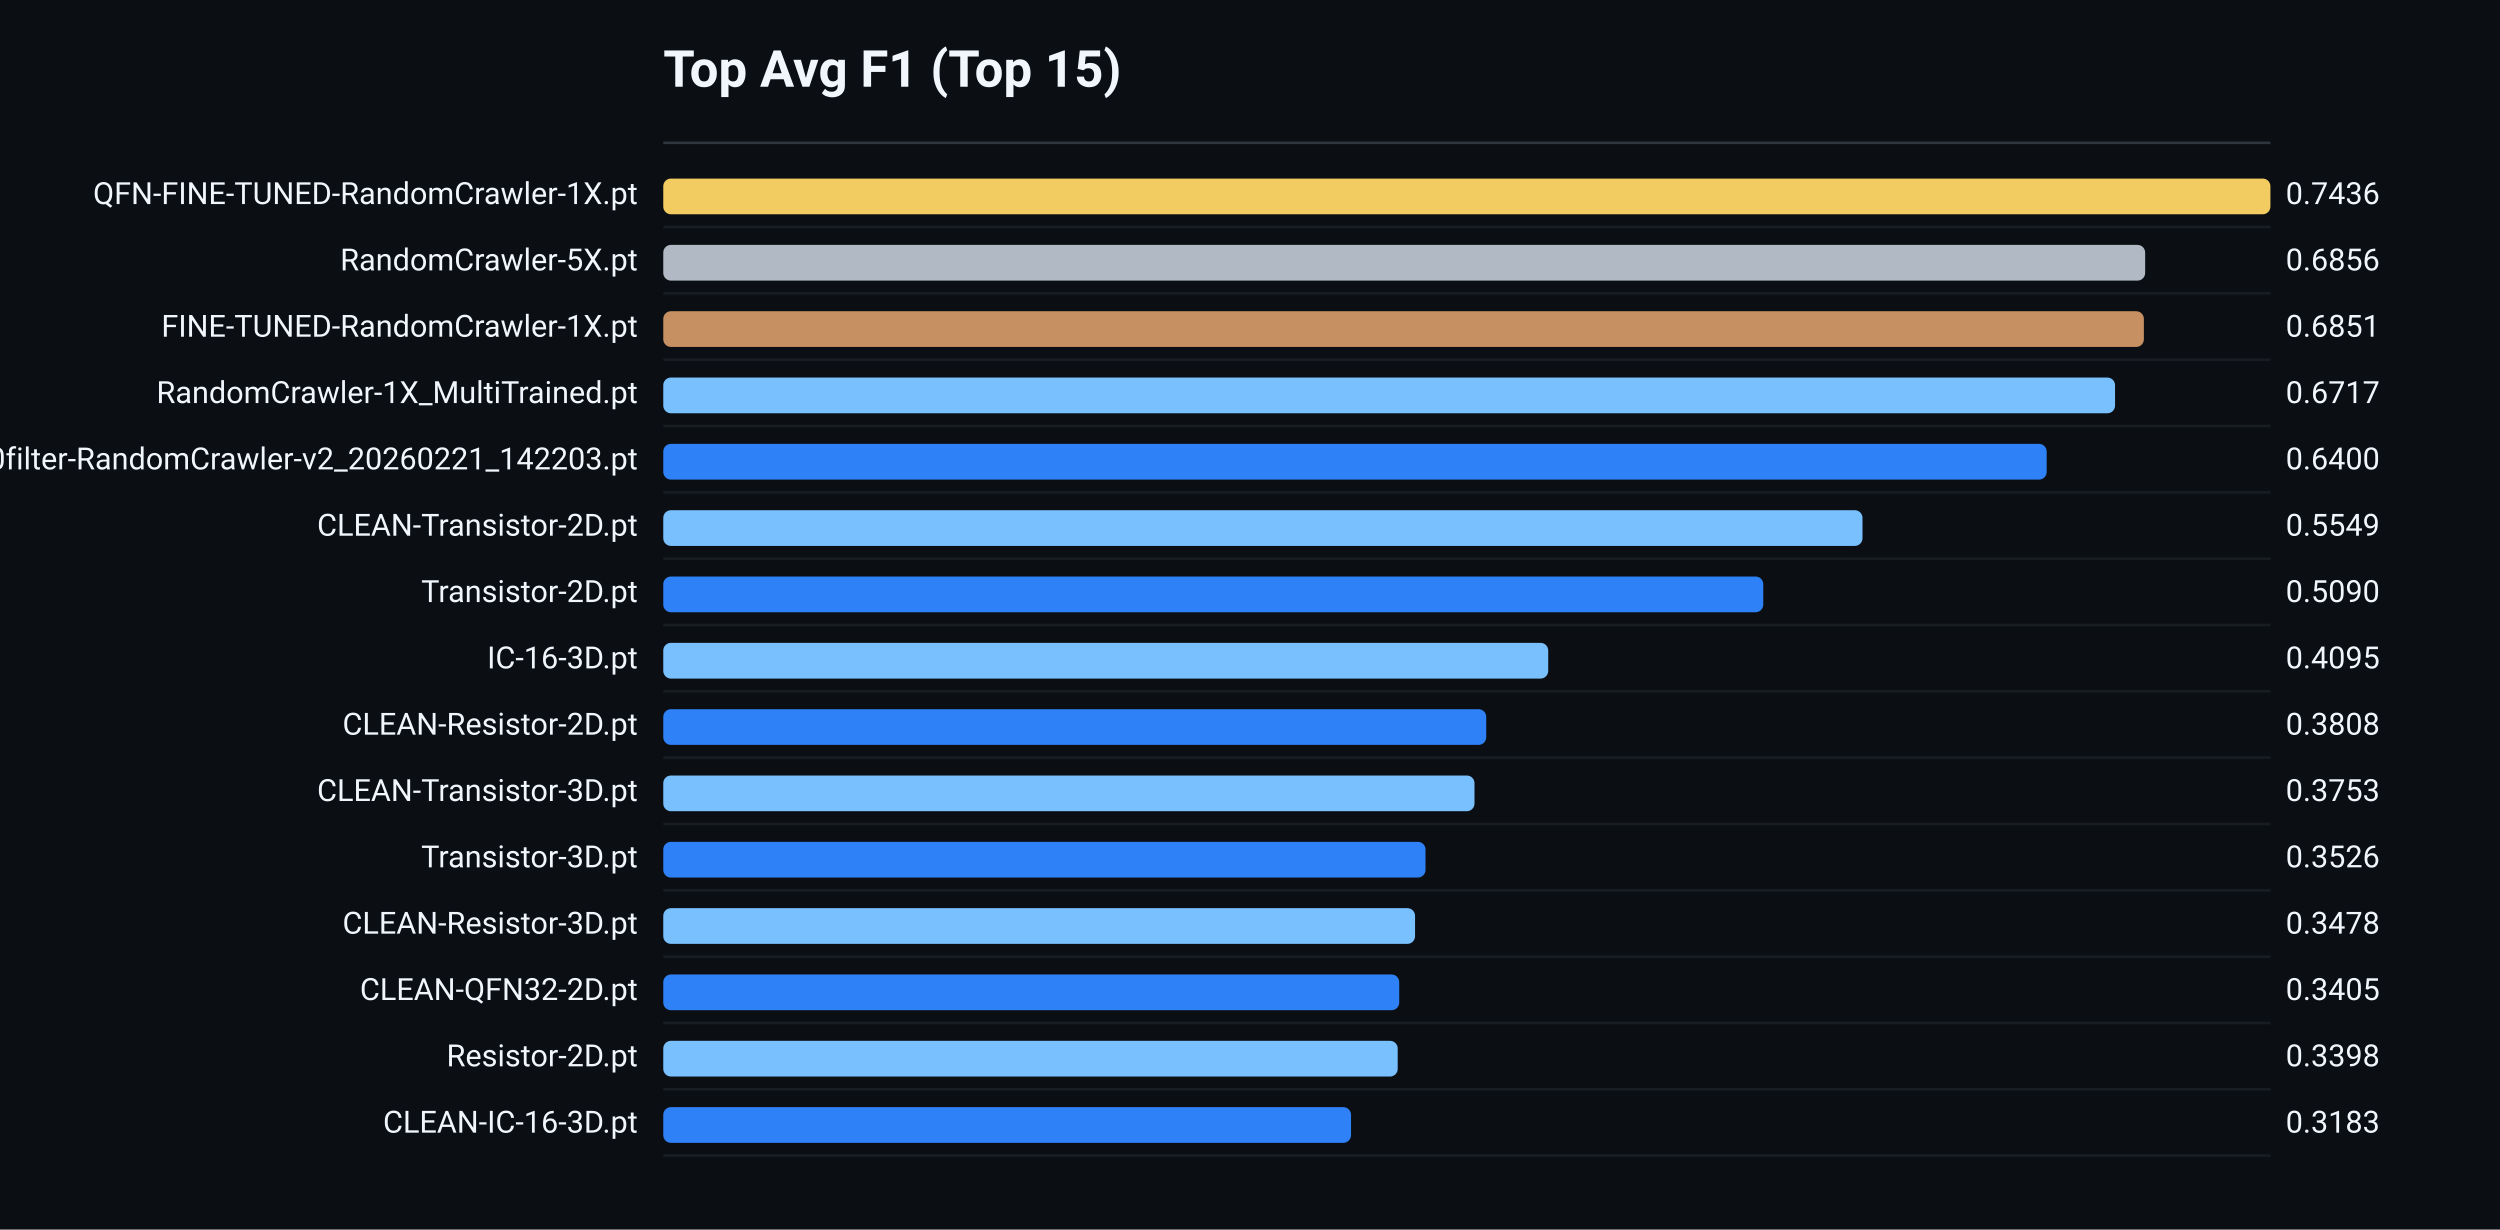
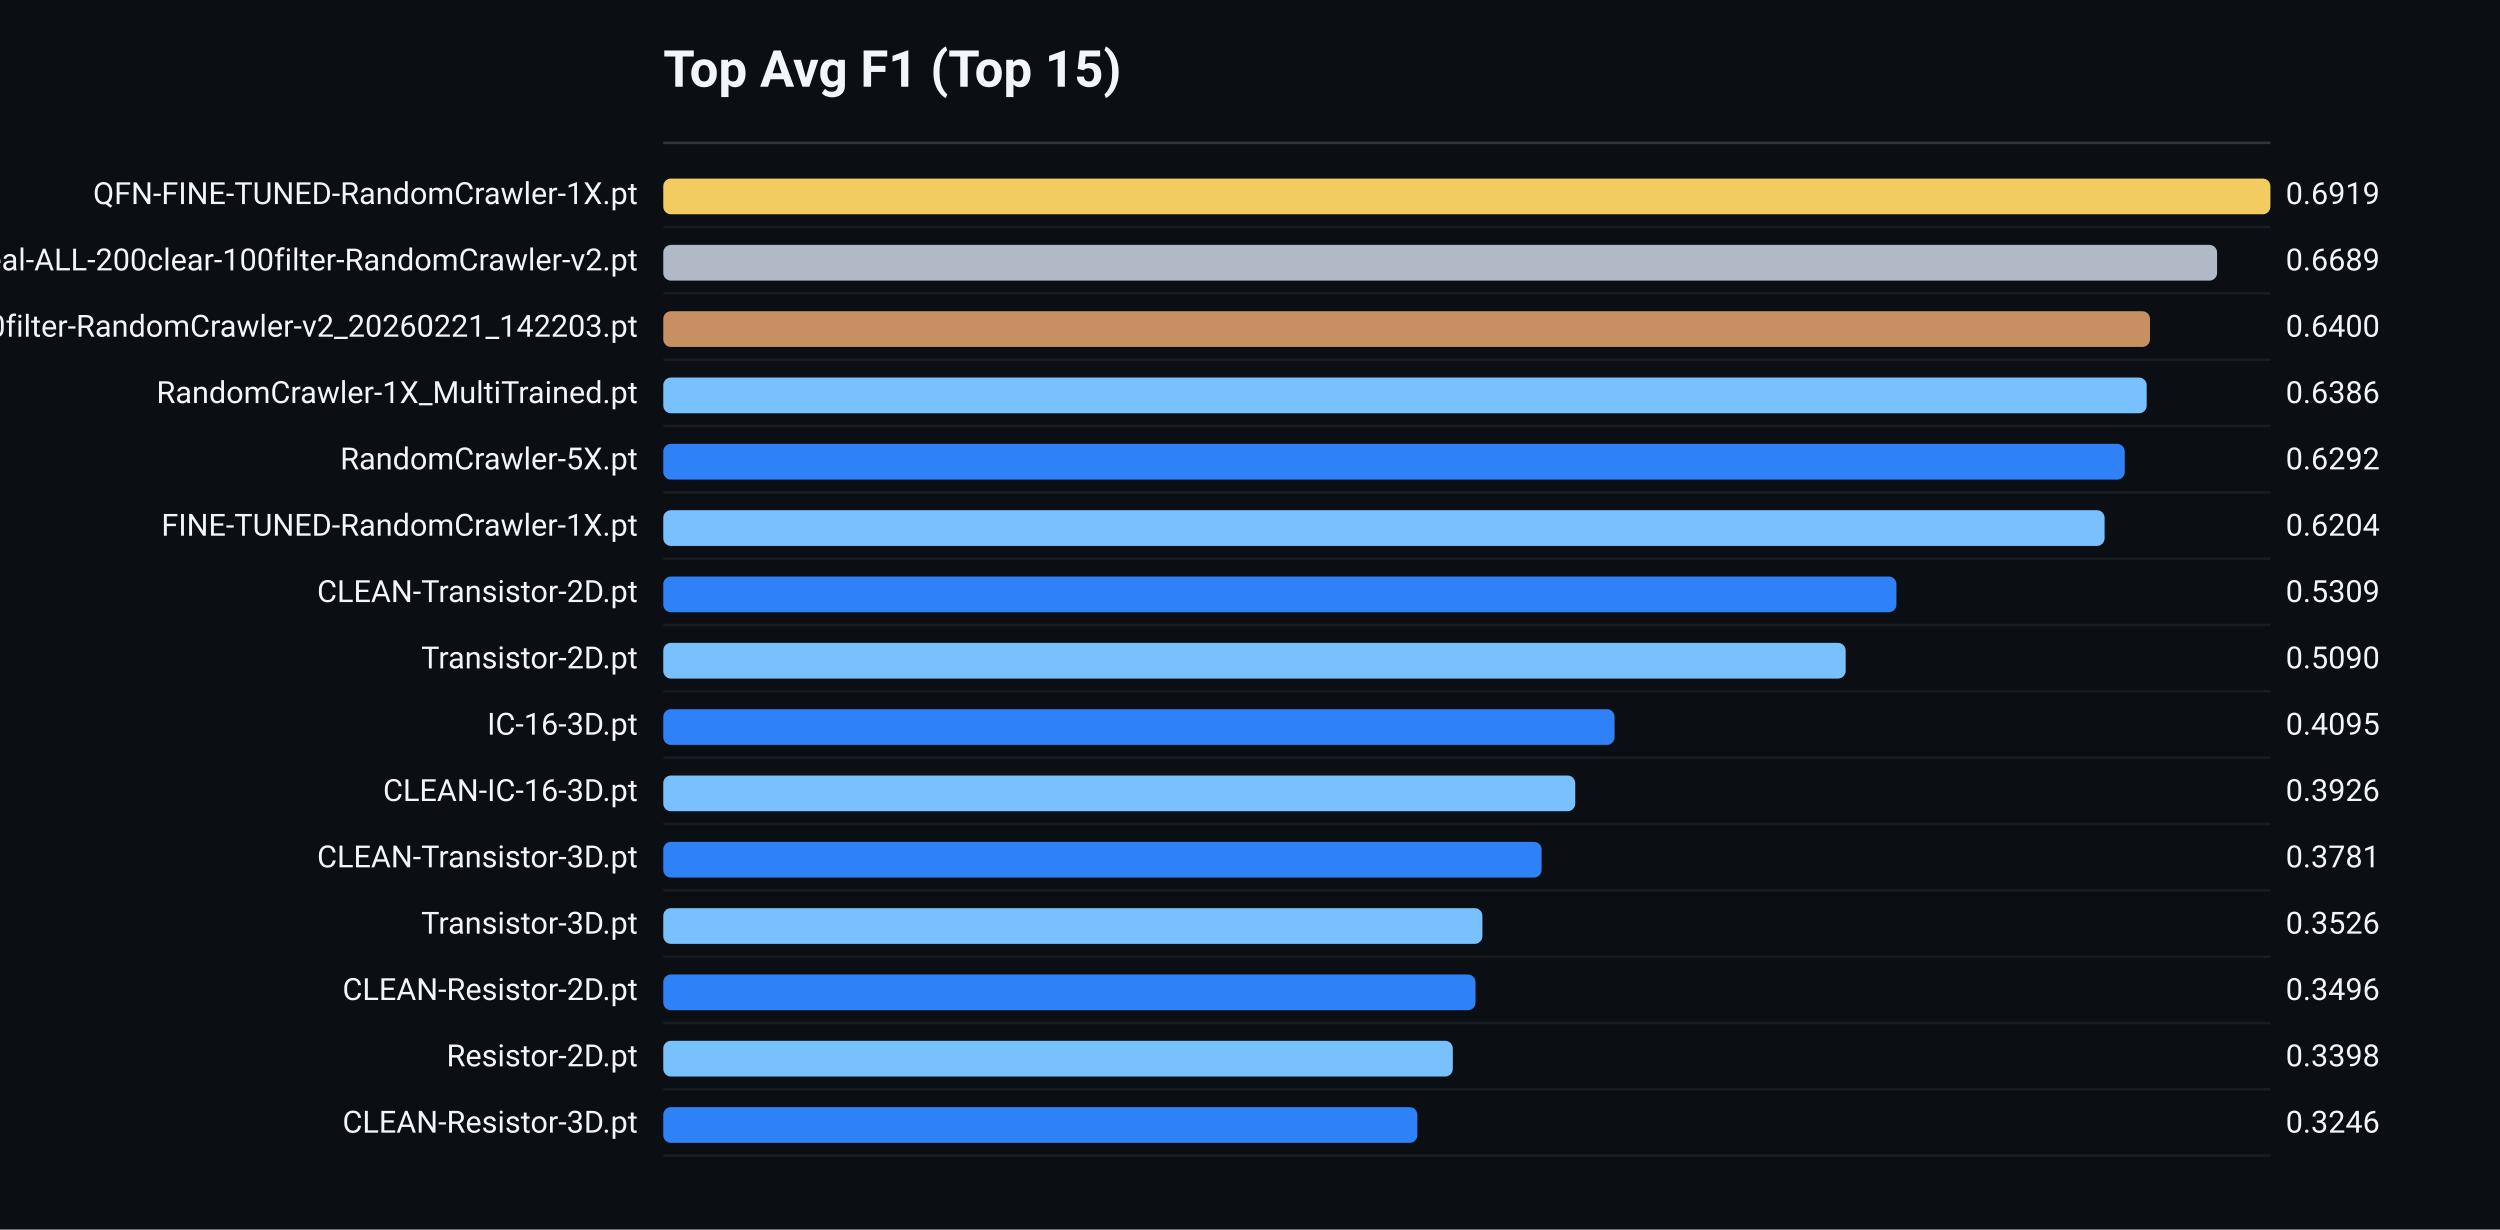
<svg xmlns="http://www.w3.org/2000/svg" width="980" height="482" viewBox="0 0 980 482">
  <rect x="0" y="0" width="980" height="482" fill="#0b0f14" />
  <text x="260" y="34" font-family="ui-sans-serif, system-ui, -apple-system, Segoe UI, Roboto, Arial" font-size="20" font-weight="700" fill="#f0f6fc">Top Avg F1 (Top 15)</text>
  <line x1="260" y1="56" x2="890" y2="56" stroke="#30363d" stroke-width="1" />
  <line x1="260" y1="89" x2="890" y2="89" stroke="#30363d" stroke-width="1" opacity="0.35" />
  <text x="250" y="80" text-anchor="end" font-family="ui-sans-serif, system-ui, -apple-system, Segoe UI, Roboto, Arial" font-size="12" fill="#f0f6fc">QFN-FINE-TUNED-RandomCrawler-1X.pt</text>
  <rect x="260" y="70.0" width="630.0" height="14" rx="3" fill="#f2cc60" />
-   <text x="896" y="80" text-anchor="start" font-family="ui-sans-serif, system-ui, -apple-system, Segoe UI, Roboto, Arial" font-size="12" fill="#f0f6fc">0.7436</text>
+   <text x="896" y="80" text-anchor="start" font-family="ui-sans-serif, system-ui, -apple-system, Segoe UI, Roboto, Arial" font-size="12" fill="#f0f6fc">0.6919</text>
  <line x1="260" y1="115" x2="890" y2="115" stroke="#30363d" stroke-width="1" opacity="0.35" />
-   <text x="250" y="106" text-anchor="end" font-family="ui-sans-serif, system-ui, -apple-system, Segoe UI, Roboto, Arial" font-size="12" fill="#f0f6fc">RandomCrawler-5X.pt</text>
-   <rect x="260" y="96.0" width="580.9" height="14" rx="3" fill="#b1bac4" />
-   <text x="896" y="106" text-anchor="start" font-family="ui-sans-serif, system-ui, -apple-system, Segoe UI, Roboto, Arial" font-size="12" fill="#f0f6fc">0.6856</text>
+   <text x="250" y="106" text-anchor="end" font-family="ui-sans-serif, system-ui, -apple-system, Segoe UI, Roboto, Arial" font-size="12" fill="#f0f6fc">Real-ALL-200clear-100filter-RandomCrawler-v2.pt</text>
+   <rect x="260" y="96.0" width="609.1" height="14" rx="3" fill="#b1bac4" />
+   <text x="896" y="106" text-anchor="start" font-family="ui-sans-serif, system-ui, -apple-system, Segoe UI, Roboto, Arial" font-size="12" fill="#f0f6fc">0.6689</text>
  <line x1="260" y1="141" x2="890" y2="141" stroke="#30363d" stroke-width="1" opacity="0.35" />
-   <text x="250" y="132" text-anchor="end" font-family="ui-sans-serif, system-ui, -apple-system, Segoe UI, Roboto, Arial" font-size="12" fill="#f0f6fc">FINE-TUNED-RandomCrawler-1X.pt</text>
-   <rect x="260" y="122.0" width="580.4" height="14" rx="3" fill="#c69063" />
-   <text x="896" y="132" text-anchor="start" font-family="ui-sans-serif, system-ui, -apple-system, Segoe UI, Roboto, Arial" font-size="12" fill="#f0f6fc">0.6851</text>
+   <text x="250" y="132" text-anchor="end" font-family="ui-sans-serif, system-ui, -apple-system, Segoe UI, Roboto, Arial" font-size="12" fill="#f0f6fc">Real-ALL-200clear-100filter-RandomCrawler-v2_20260221_142203.pt</text>
+   <rect x="260" y="122.0" width="582.8" height="14" rx="3" fill="#c69063" />
+   <text x="896" y="132" text-anchor="start" font-family="ui-sans-serif, system-ui, -apple-system, Segoe UI, Roboto, Arial" font-size="12" fill="#f0f6fc">0.6400</text>
  <line x1="260" y1="167" x2="890" y2="167" stroke="#30363d" stroke-width="1" opacity="0.35" />
  <text x="250" y="158" text-anchor="end" font-family="ui-sans-serif, system-ui, -apple-system, Segoe UI, Roboto, Arial" font-size="12" fill="#f0f6fc">RandomCrawler-1X_MultiTrained.pt</text>
-   <rect x="260" y="148.0" width="569.1" height="14" rx="3" fill="#79c0ff" />
-   <text x="896" y="158" text-anchor="start" font-family="ui-sans-serif, system-ui, -apple-system, Segoe UI, Roboto, Arial" font-size="12" fill="#f0f6fc">0.6717</text>
+   <rect x="260" y="148.0" width="581.5" height="14" rx="3" fill="#79c0ff" />
+   <text x="896" y="158" text-anchor="start" font-family="ui-sans-serif, system-ui, -apple-system, Segoe UI, Roboto, Arial" font-size="12" fill="#f0f6fc">0.6386</text>
  <line x1="260" y1="193" x2="890" y2="193" stroke="#30363d" stroke-width="1" opacity="0.35" />
-   <text x="250" y="184" text-anchor="end" font-family="ui-sans-serif, system-ui, -apple-system, Segoe UI, Roboto, Arial" font-size="12" fill="#f0f6fc">Real-ALL-200clear-100filter-RandomCrawler-v2_20260221_142203.pt</text>
-   <rect x="260" y="174.0" width="542.3" height="14" rx="3" fill="#2f81f7" />
-   <text x="896" y="184" text-anchor="start" font-family="ui-sans-serif, system-ui, -apple-system, Segoe UI, Roboto, Arial" font-size="12" fill="#f0f6fc">0.6400</text>
+   <text x="250" y="184" text-anchor="end" font-family="ui-sans-serif, system-ui, -apple-system, Segoe UI, Roboto, Arial" font-size="12" fill="#f0f6fc">RandomCrawler-5X.pt</text>
+   <rect x="260" y="174.0" width="572.9" height="14" rx="3" fill="#2f81f7" />
+   <text x="896" y="184" text-anchor="start" font-family="ui-sans-serif, system-ui, -apple-system, Segoe UI, Roboto, Arial" font-size="12" fill="#f0f6fc">0.6292</text>
  <line x1="260" y1="219" x2="890" y2="219" stroke="#30363d" stroke-width="1" opacity="0.35" />
-   <text x="250" y="210" text-anchor="end" font-family="ui-sans-serif, system-ui, -apple-system, Segoe UI, Roboto, Arial" font-size="12" fill="#f0f6fc">CLEAN-Transistor-2D.pt</text>
-   <rect x="260" y="200.0" width="470.1" height="14" rx="3" fill="#79c0ff" />
-   <text x="896" y="210" text-anchor="start" font-family="ui-sans-serif, system-ui, -apple-system, Segoe UI, Roboto, Arial" font-size="12" fill="#f0f6fc">0.5549</text>
+   <text x="250" y="210" text-anchor="end" font-family="ui-sans-serif, system-ui, -apple-system, Segoe UI, Roboto, Arial" font-size="12" fill="#f0f6fc">FINE-TUNED-RandomCrawler-1X.pt</text>
+   <rect x="260" y="200.0" width="565.0" height="14" rx="3" fill="#79c0ff" />
+   <text x="896" y="210" text-anchor="start" font-family="ui-sans-serif, system-ui, -apple-system, Segoe UI, Roboto, Arial" font-size="12" fill="#f0f6fc">0.6204</text>
  <line x1="260" y1="245" x2="890" y2="245" stroke="#30363d" stroke-width="1" opacity="0.35" />
-   <text x="250" y="236" text-anchor="end" font-family="ui-sans-serif, system-ui, -apple-system, Segoe UI, Roboto, Arial" font-size="12" fill="#f0f6fc">Transistor-2D.pt</text>
-   <rect x="260" y="226.0" width="431.2" height="14" rx="3" fill="#2f81f7" />
-   <text x="896" y="236" text-anchor="start" font-family="ui-sans-serif, system-ui, -apple-system, Segoe UI, Roboto, Arial" font-size="12" fill="#f0f6fc">0.5090</text>
+   <text x="250" y="236" text-anchor="end" font-family="ui-sans-serif, system-ui, -apple-system, Segoe UI, Roboto, Arial" font-size="12" fill="#f0f6fc">CLEAN-Transistor-2D.pt</text>
+   <rect x="260" y="226.0" width="483.4" height="14" rx="3" fill="#2f81f7" />
+   <text x="896" y="236" text-anchor="start" font-family="ui-sans-serif, system-ui, -apple-system, Segoe UI, Roboto, Arial" font-size="12" fill="#f0f6fc">0.5309</text>
  <line x1="260" y1="271" x2="890" y2="271" stroke="#30363d" stroke-width="1" opacity="0.35" />
-   <text x="250" y="262" text-anchor="end" font-family="ui-sans-serif, system-ui, -apple-system, Segoe UI, Roboto, Arial" font-size="12" fill="#f0f6fc">IC-16-3D.pt</text>
-   <rect x="260" y="252.0" width="346.9" height="14" rx="3" fill="#79c0ff" />
-   <text x="896" y="262" text-anchor="start" font-family="ui-sans-serif, system-ui, -apple-system, Segoe UI, Roboto, Arial" font-size="12" fill="#f0f6fc">0.4095</text>
+   <text x="250" y="262" text-anchor="end" font-family="ui-sans-serif, system-ui, -apple-system, Segoe UI, Roboto, Arial" font-size="12" fill="#f0f6fc">Transistor-2D.pt</text>
+   <rect x="260" y="252.0" width="463.5" height="14" rx="3" fill="#79c0ff" />
+   <text x="896" y="262" text-anchor="start" font-family="ui-sans-serif, system-ui, -apple-system, Segoe UI, Roboto, Arial" font-size="12" fill="#f0f6fc">0.5090</text>
  <line x1="260" y1="297" x2="890" y2="297" stroke="#30363d" stroke-width="1" opacity="0.35" />
-   <text x="250" y="288" text-anchor="end" font-family="ui-sans-serif, system-ui, -apple-system, Segoe UI, Roboto, Arial" font-size="12" fill="#f0f6fc">CLEAN-Resistor-2D.pt</text>
-   <rect x="260" y="278.0" width="322.6" height="14" rx="3" fill="#2f81f7" />
-   <text x="896" y="288" text-anchor="start" font-family="ui-sans-serif, system-ui, -apple-system, Segoe UI, Roboto, Arial" font-size="12" fill="#f0f6fc">0.3808</text>
+   <text x="250" y="288" text-anchor="end" font-family="ui-sans-serif, system-ui, -apple-system, Segoe UI, Roboto, Arial" font-size="12" fill="#f0f6fc">IC-16-3D.pt</text>
+   <rect x="260" y="278.0" width="372.9" height="14" rx="3" fill="#2f81f7" />
+   <text x="896" y="288" text-anchor="start" font-family="ui-sans-serif, system-ui, -apple-system, Segoe UI, Roboto, Arial" font-size="12" fill="#f0f6fc">0.4095</text>
  <line x1="260" y1="323" x2="890" y2="323" stroke="#30363d" stroke-width="1" opacity="0.35" />
-   <text x="250" y="314" text-anchor="end" font-family="ui-sans-serif, system-ui, -apple-system, Segoe UI, Roboto, Arial" font-size="12" fill="#f0f6fc">CLEAN-Transistor-3D.pt</text>
-   <rect x="260" y="304.0" width="318.0" height="14" rx="3" fill="#79c0ff" />
-   <text x="896" y="314" text-anchor="start" font-family="ui-sans-serif, system-ui, -apple-system, Segoe UI, Roboto, Arial" font-size="12" fill="#f0f6fc">0.3753</text>
+   <text x="250" y="314" text-anchor="end" font-family="ui-sans-serif, system-ui, -apple-system, Segoe UI, Roboto, Arial" font-size="12" fill="#f0f6fc">CLEAN-IC-16-3D.pt</text>
+   <rect x="260" y="304.0" width="357.5" height="14" rx="3" fill="#79c0ff" />
+   <text x="896" y="314" text-anchor="start" font-family="ui-sans-serif, system-ui, -apple-system, Segoe UI, Roboto, Arial" font-size="12" fill="#f0f6fc">0.3926</text>
  <line x1="260" y1="349" x2="890" y2="349" stroke="#30363d" stroke-width="1" opacity="0.35" />
-   <text x="250" y="340" text-anchor="end" font-family="ui-sans-serif, system-ui, -apple-system, Segoe UI, Roboto, Arial" font-size="12" fill="#f0f6fc">Transistor-3D.pt</text>
-   <rect x="260" y="330.0" width="298.8" height="14" rx="3" fill="#2f81f7" />
-   <text x="896" y="340" text-anchor="start" font-family="ui-sans-serif, system-ui, -apple-system, Segoe UI, Roboto, Arial" font-size="12" fill="#f0f6fc">0.3526</text>
+   <text x="250" y="340" text-anchor="end" font-family="ui-sans-serif, system-ui, -apple-system, Segoe UI, Roboto, Arial" font-size="12" fill="#f0f6fc">CLEAN-Transistor-3D.pt</text>
+   <rect x="260" y="330.0" width="344.3" height="14" rx="3" fill="#2f81f7" />
+   <text x="896" y="340" text-anchor="start" font-family="ui-sans-serif, system-ui, -apple-system, Segoe UI, Roboto, Arial" font-size="12" fill="#f0f6fc">0.3781</text>
  <line x1="260" y1="375" x2="890" y2="375" stroke="#30363d" stroke-width="1" opacity="0.35" />
-   <text x="250" y="366" text-anchor="end" font-family="ui-sans-serif, system-ui, -apple-system, Segoe UI, Roboto, Arial" font-size="12" fill="#f0f6fc">CLEAN-Resistor-3D.pt</text>
-   <rect x="260" y="356.0" width="294.7" height="14" rx="3" fill="#79c0ff" />
-   <text x="896" y="366" text-anchor="start" font-family="ui-sans-serif, system-ui, -apple-system, Segoe UI, Roboto, Arial" font-size="12" fill="#f0f6fc">0.3478</text>
+   <text x="250" y="366" text-anchor="end" font-family="ui-sans-serif, system-ui, -apple-system, Segoe UI, Roboto, Arial" font-size="12" fill="#f0f6fc">Transistor-3D.pt</text>
+   <rect x="260" y="356.0" width="321.1" height="14" rx="3" fill="#79c0ff" />
+   <text x="896" y="366" text-anchor="start" font-family="ui-sans-serif, system-ui, -apple-system, Segoe UI, Roboto, Arial" font-size="12" fill="#f0f6fc">0.3526</text>
  <line x1="260" y1="401" x2="890" y2="401" stroke="#30363d" stroke-width="1" opacity="0.35" />
-   <text x="250" y="392" text-anchor="end" font-family="ui-sans-serif, system-ui, -apple-system, Segoe UI, Roboto, Arial" font-size="12" fill="#f0f6fc">CLEAN-QFN32-2D.pt</text>
-   <rect x="260" y="382.0" width="288.5" height="14" rx="3" fill="#2f81f7" />
-   <text x="896" y="392" text-anchor="start" font-family="ui-sans-serif, system-ui, -apple-system, Segoe UI, Roboto, Arial" font-size="12" fill="#f0f6fc">0.3405</text>
+   <text x="250" y="392" text-anchor="end" font-family="ui-sans-serif, system-ui, -apple-system, Segoe UI, Roboto, Arial" font-size="12" fill="#f0f6fc">CLEAN-Resistor-2D.pt</text>
+   <rect x="260" y="382.0" width="318.4" height="14" rx="3" fill="#2f81f7" />
+   <text x="896" y="392" text-anchor="start" font-family="ui-sans-serif, system-ui, -apple-system, Segoe UI, Roboto, Arial" font-size="12" fill="#f0f6fc">0.3496</text>
  <line x1="260" y1="427" x2="890" y2="427" stroke="#30363d" stroke-width="1" opacity="0.35" />
  <text x="250" y="418" text-anchor="end" font-family="ui-sans-serif, system-ui, -apple-system, Segoe UI, Roboto, Arial" font-size="12" fill="#f0f6fc">Resistor-2D.pt</text>
-   <rect x="260" y="408.0" width="287.9" height="14" rx="3" fill="#79c0ff" />
+   <rect x="260" y="408.0" width="309.5" height="14" rx="3" fill="#79c0ff" />
  <text x="896" y="418" text-anchor="start" font-family="ui-sans-serif, system-ui, -apple-system, Segoe UI, Roboto, Arial" font-size="12" fill="#f0f6fc">0.3398</text>
  <line x1="260" y1="453" x2="890" y2="453" stroke="#30363d" stroke-width="1" opacity="0.35" />
-   <text x="250" y="444" text-anchor="end" font-family="ui-sans-serif, system-ui, -apple-system, Segoe UI, Roboto, Arial" font-size="12" fill="#f0f6fc">CLEAN-IC-16-3D.pt</text>
-   <rect x="260" y="434.0" width="269.6" height="14" rx="3" fill="#2f81f7" />
-   <text x="896" y="444" text-anchor="start" font-family="ui-sans-serif, system-ui, -apple-system, Segoe UI, Roboto, Arial" font-size="12" fill="#f0f6fc">0.3183</text>
+   <text x="250" y="444" text-anchor="end" font-family="ui-sans-serif, system-ui, -apple-system, Segoe UI, Roboto, Arial" font-size="12" fill="#f0f6fc">CLEAN-Resistor-3D.pt</text>
+   <rect x="260" y="434.0" width="295.6" height="14" rx="3" fill="#2f81f7" />
+   <text x="896" y="444" text-anchor="start" font-family="ui-sans-serif, system-ui, -apple-system, Segoe UI, Roboto, Arial" font-size="12" fill="#f0f6fc">0.3246</text>
</svg>
